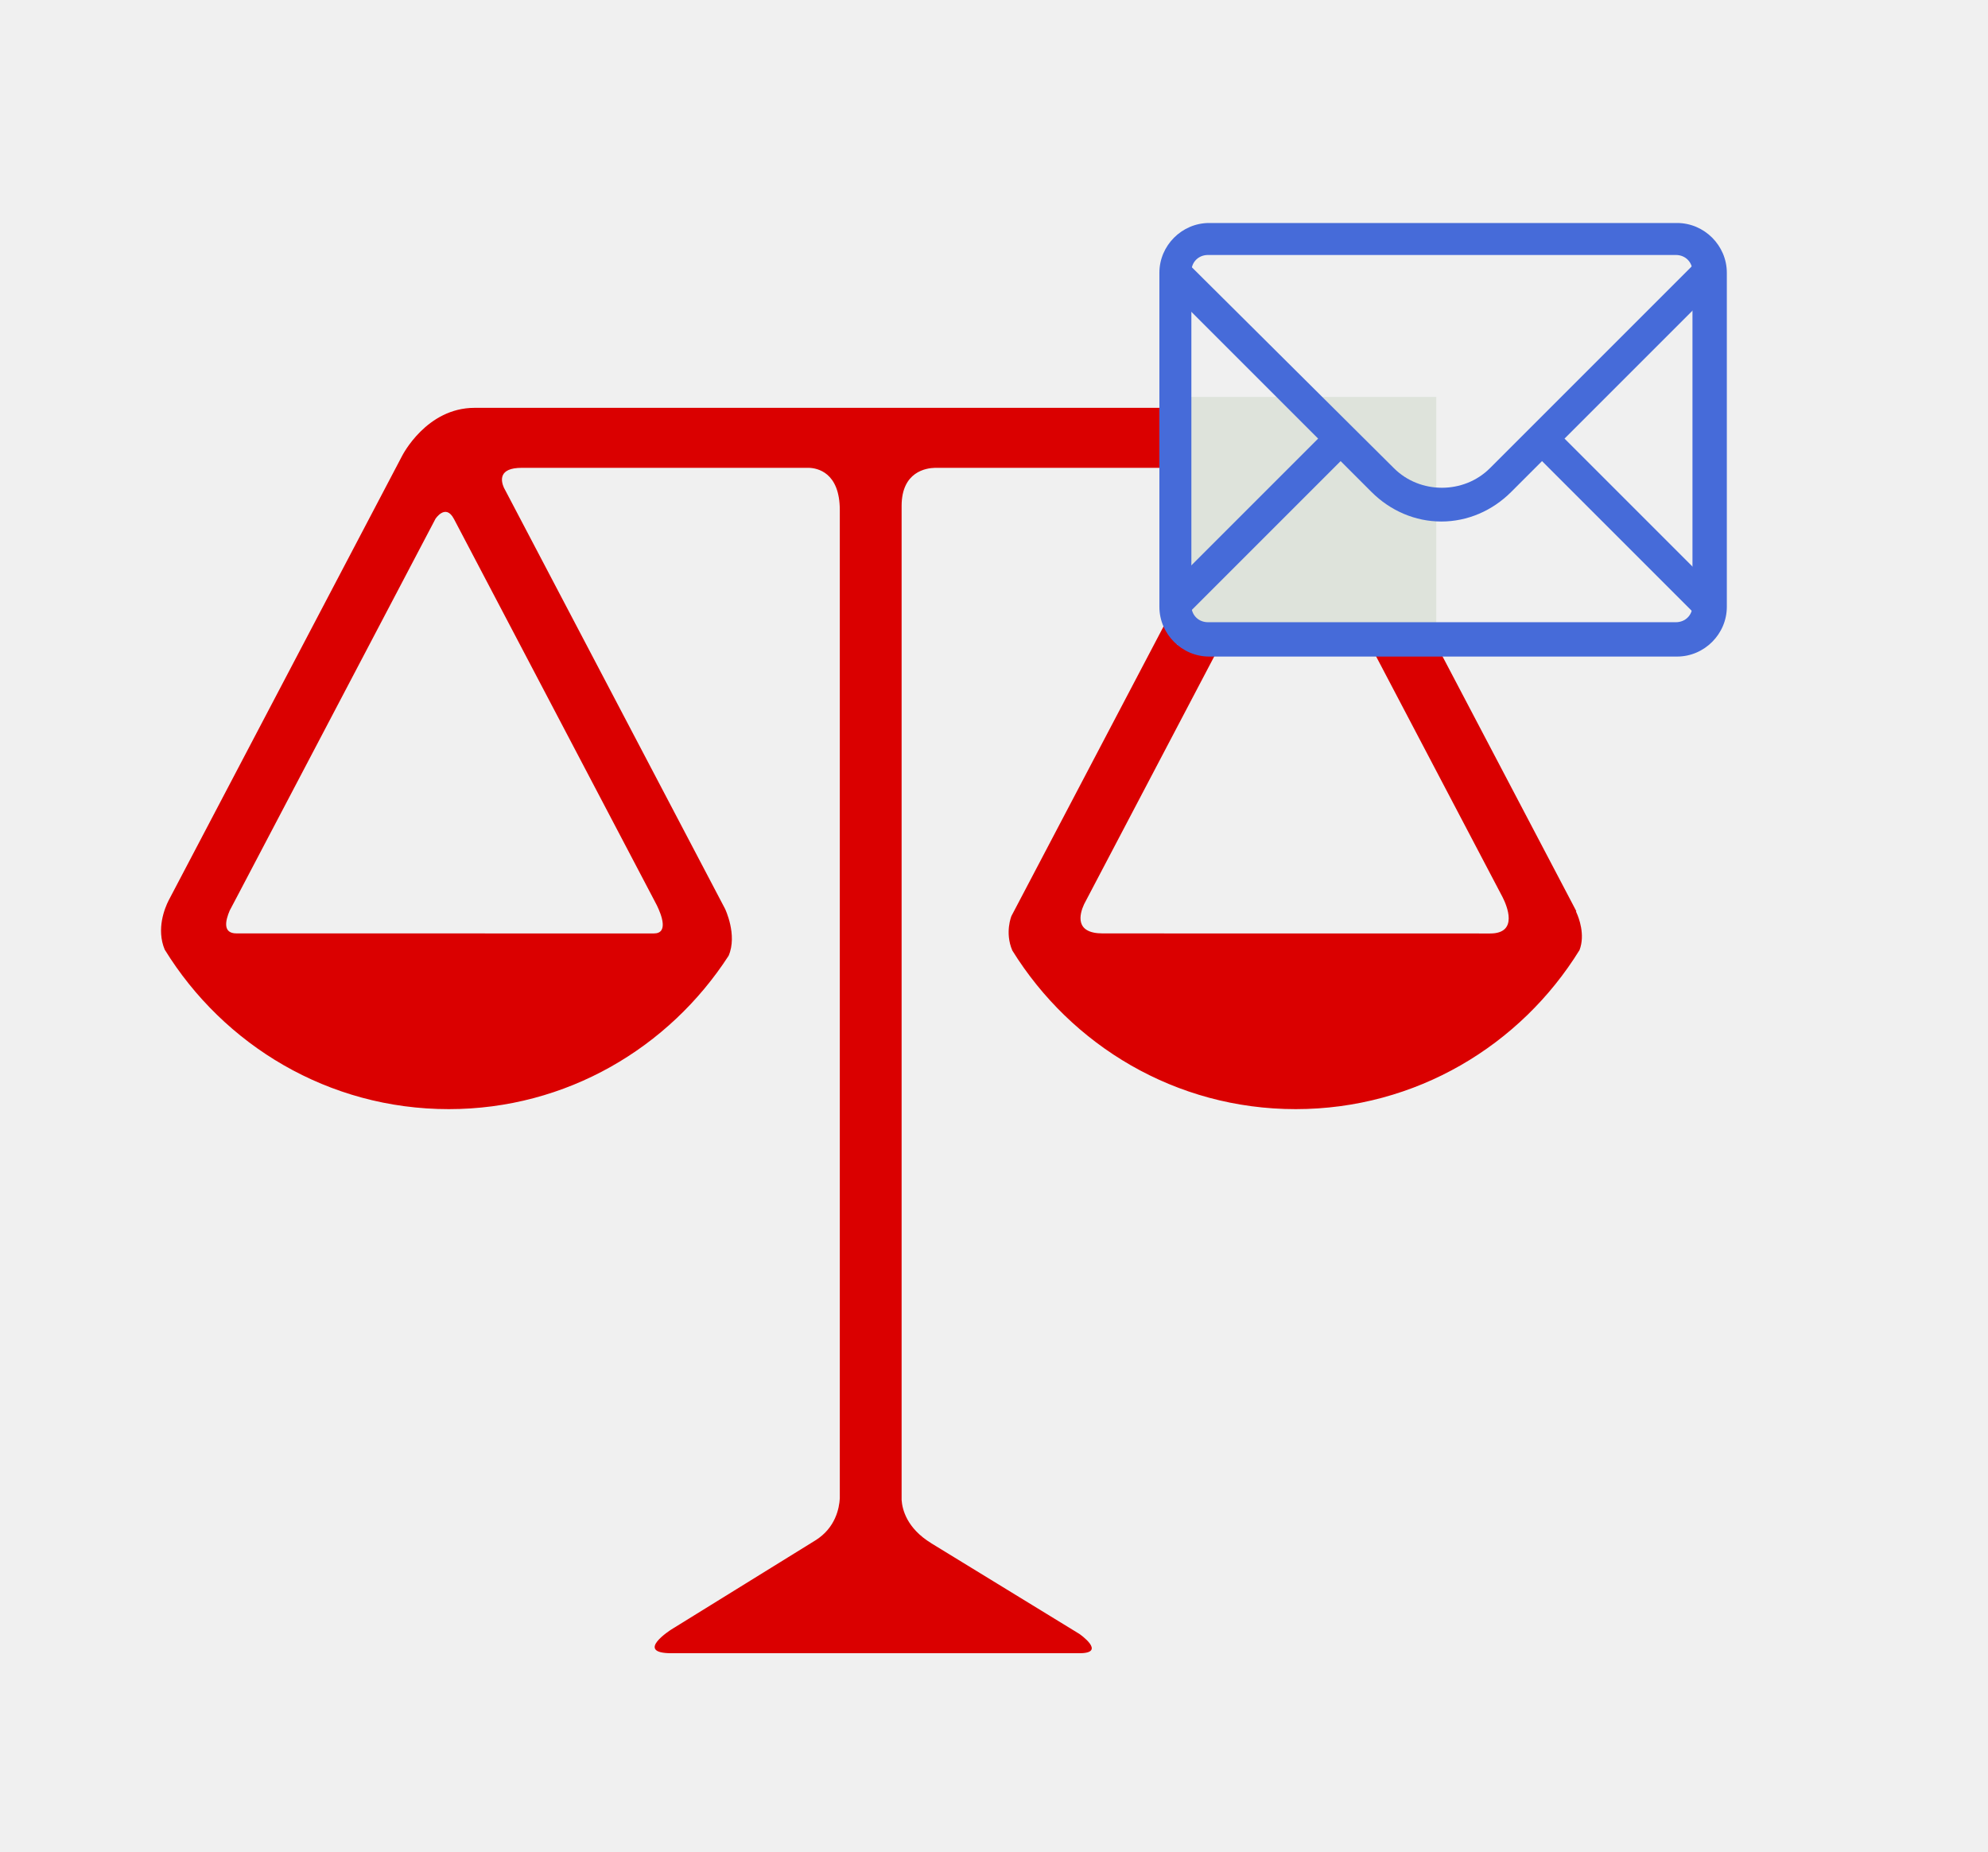
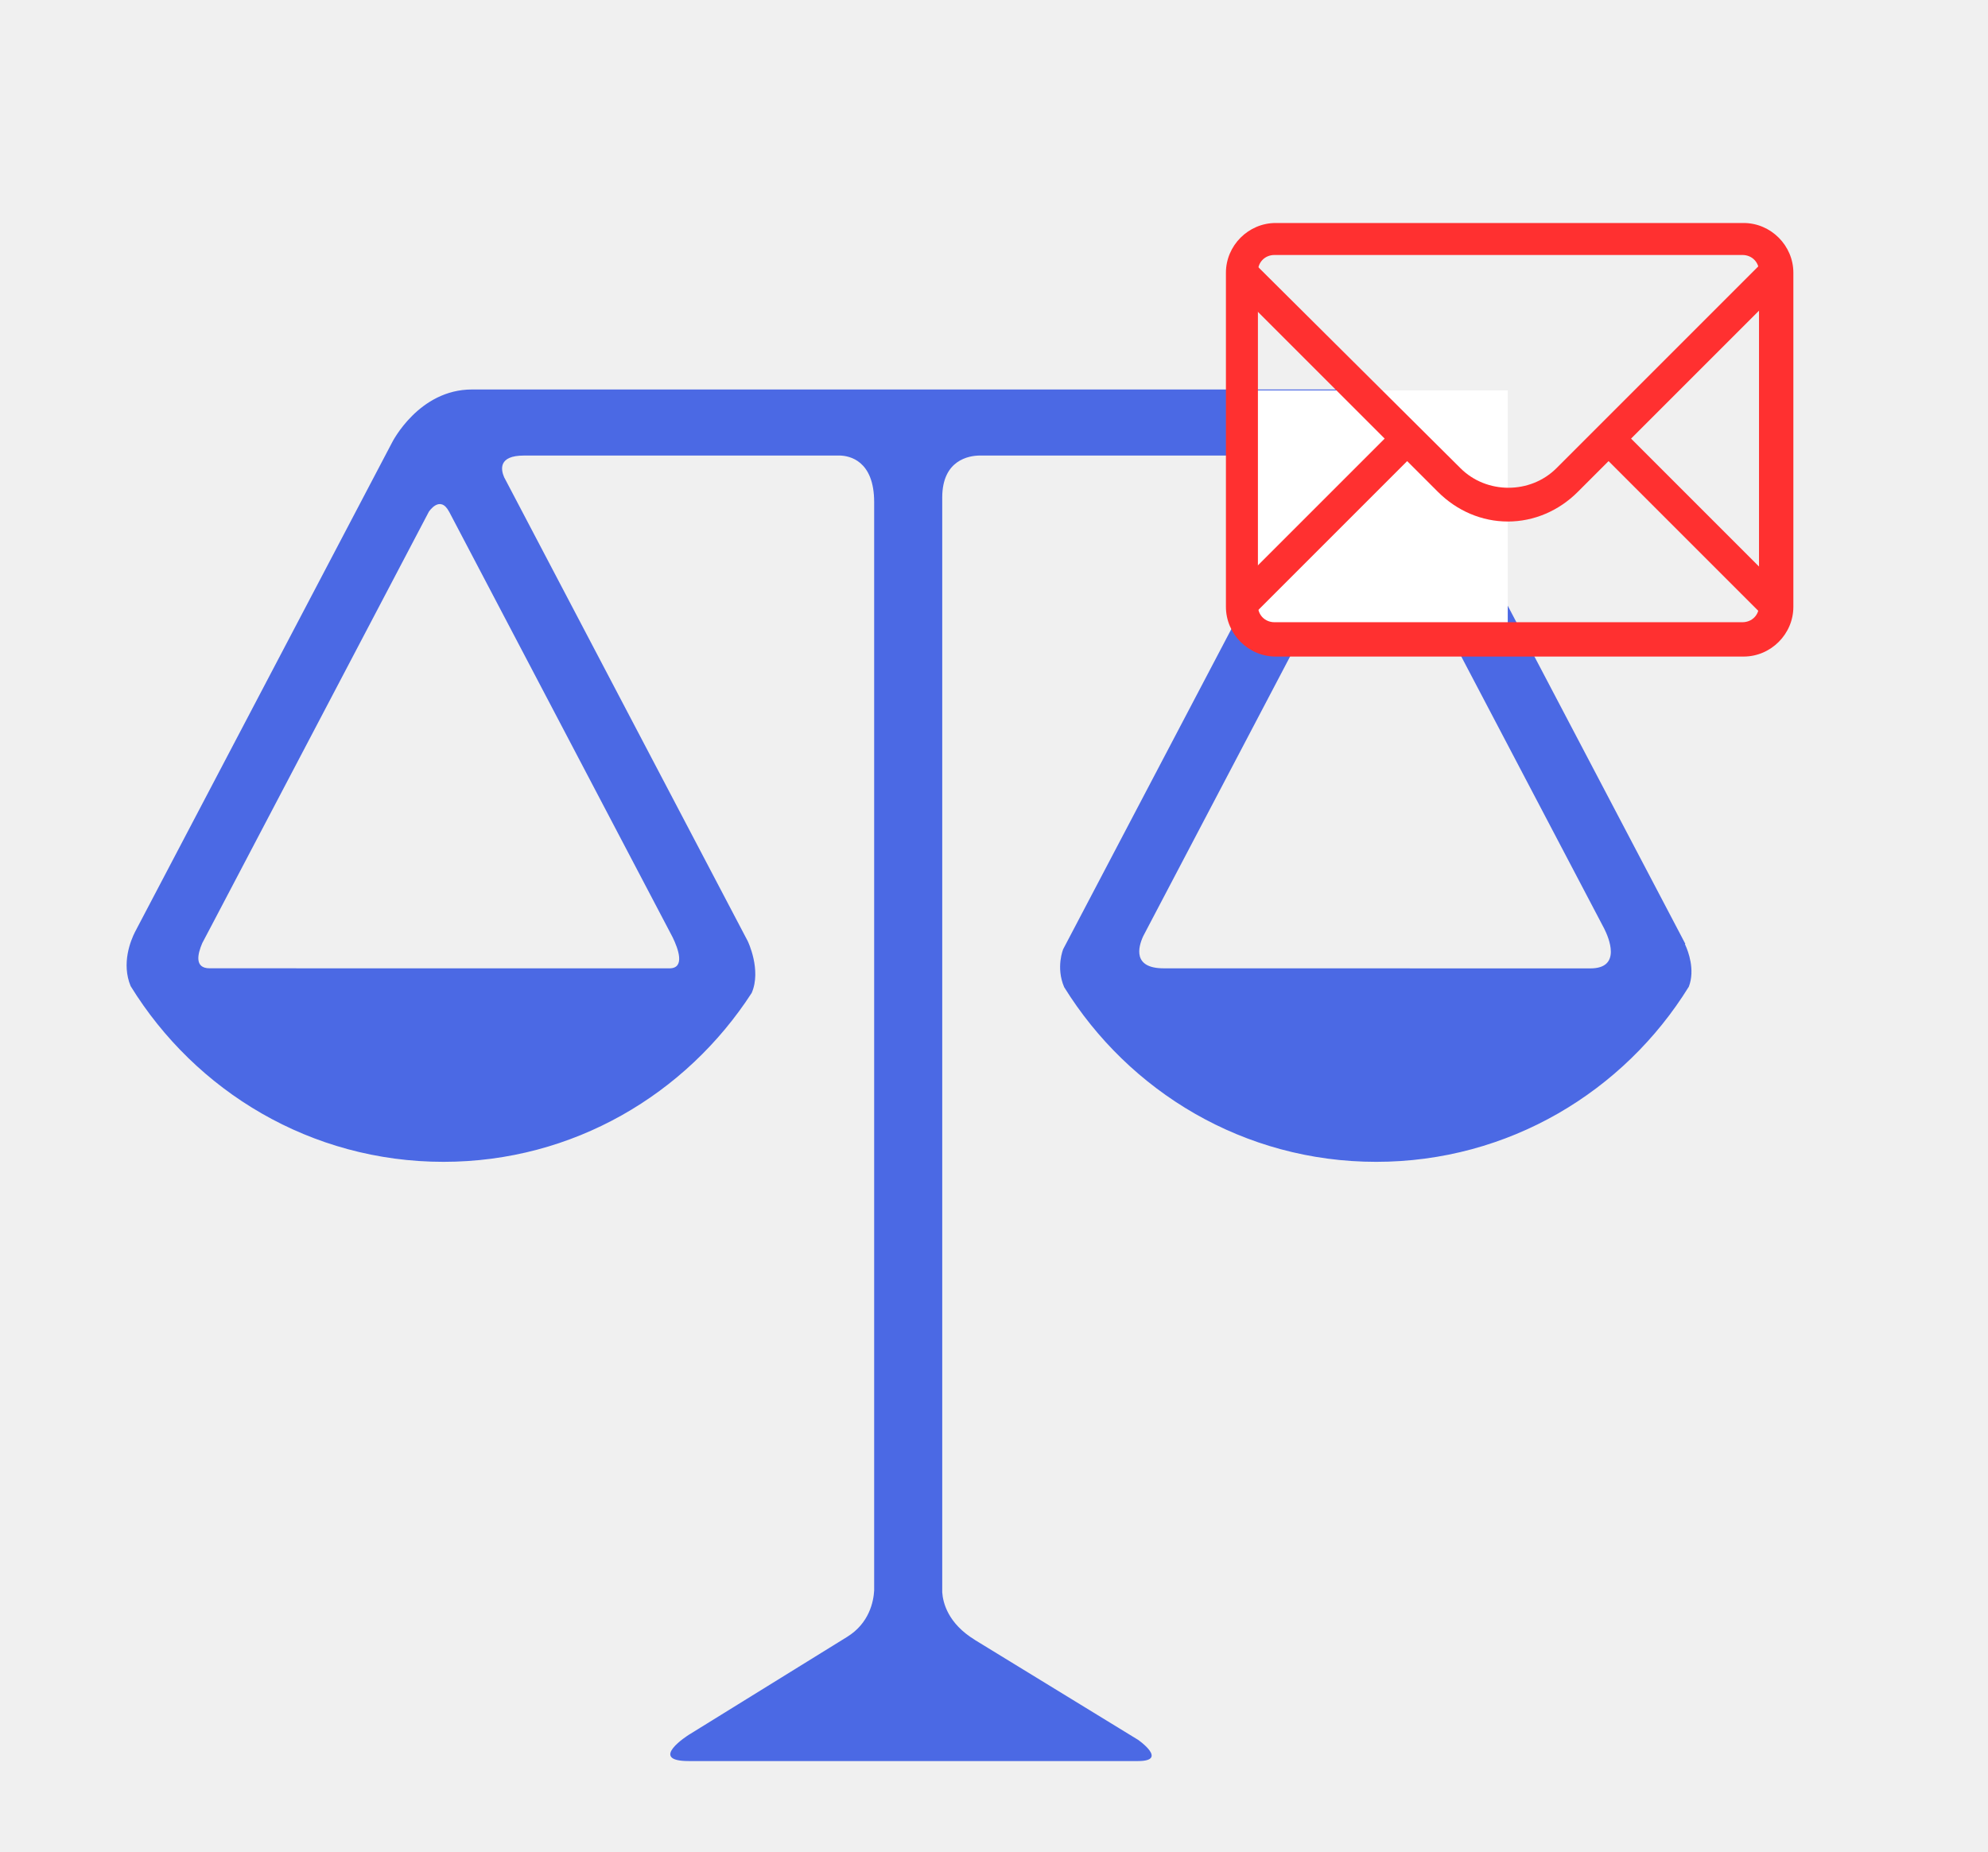
<svg xmlns="http://www.w3.org/2000/svg" version="1.1" id="Layer_1" x="0px" y="0px" width="612px" height="570px" viewBox="0 0 612 570" enable-background="new 0 0 612 570" xml:space="preserve">
  <defs id="defs8" />
  <g id="Layer_1_1_">
</g>
  <g id="Layer_3" display="none">
</g>
  <g id="Layer_5" display="none">
</g>
  <g id="g8">
-     <path fill="#466bd9" d="m 485.346,281.02 -0.187,-0.427 0.107,-0.081 -1.347,-2.581 -72.579,-138.18 c -1.974,-3.607 -8.875,-14.197 -22.141,-14.197 H 146.093 c -14.802,0 -22.209,14.582 -22.373,14.921 l -71.273,135.707 -0.027,0.06 -0.507,0.957 c -1.194,2.362 -3.846,8.785 -1.213,15.129 18.107,29.4 50.389,49.119 87.446,49.119 36.229,0 67.834,-18.9 86.148,-47.208 2.802,-6.43 -1.1,-14.485 -1.1,-14.485 l -67.43,-128.412 -0.657,-1.244 c -0.908,-2.093 -1.715,-6.077 5.515,-6.077 h 88.411 c 2.506,0.083 9.499,1.324 9.499,13.032 v 304.213 c -0.167,3.008 -1.308,9.114 -7.575,12.978 l -44.259,27.376 c 0,0 -11.608,7.326 0,7.326 h 125.595 c 8.562,0 0,-5.939 0,-5.939 l -45.593,-27.908 c -0.026,-0.014 -0.026,-0.026 -0.04,-0.04 -7.501,-4.591 -8.902,-10.369 -9.101,-13.291 v -306.011 c 0,-10.581 7.581,-11.672 10.25,-11.735 h 86.443 c 2.263,0.043 9.158,0.795 4.819,9.094 L 311.375,281.981 c 0,0 -2.122,5.072 0.267,10.635 18.126,29.232 50.284,48.831 87.218,48.831 37.01,0 69.281,-19.639 87.392,-48.969 1.809,-4.728 -0.225,-9.976 -0.907,-11.457 z m -284.046,-4.061 0.006,0.008 0.929,1.784 c 1.435,2.964 3.6,8.609 -0.929,8.609 l -128.523,-0.014 c -4.264,0 -3.417,-3.904 -2.059,-7.055 l 2.04,-3.866 0.02,-0.034 61.268,-116.659 c 0,0 3.13,-4.839 5.672,0 h 0.008 z m 132.43,1.414 0.907,-1.728 c 0,-0.006 0.034,-0.07 0.034,-0.07 l 59.906,-114.056 c 0.08,-0.124 4.143,-7.858 8.288,0.02 l 59.725,113.702 c 1.234,2.445 5.01,11.13 -3.851,11.13 l -119.278,-0.02 c -0.018,0 -0.018,0 -0.018,0 -8.69,-0.006 -7.121,-5.926 -5.713,-8.978 z" id="path1-9" style="fill:#da0000;fill-opacity:1;stroke-width:0.882" />
-     <rect style="fill:#dee3db;fill-opacity:1;stroke-width:0.478;stroke-dasharray:none" id="rect8" width="79.814" height="76.283" x="362.342" y="122.193" />
-     <g id="g5-5" transform="matrix(0.4908696,0,0,0.4908696,325.3609,18.10964)" style="stroke-width:1.001;stroke-dasharray:none">
-       <g id="Icon-Envelope-1" transform="translate(78,232)" style="stroke-width:1.001;stroke-dasharray:none">
-         <path id="Fill-3-7" fill="#466bd9" d="M 338.434,-91.893 324.317,-106.008 193.561,24.748 c -16.345,16.344 -43.832,16.344 -60.177,0 L 2.627,-105.266 -11.488,-91.15 85.836,6.175 -11.489,103.499 2.626,117.615 99.951,20.29 119.267,39.606 c 11.887,11.887 27.488,18.572 43.833,18.572 16.343,0 31.946,-6.685 43.833,-18.572 l 19.315,-19.316 97.325,97.325 14.115,-14.116 -97.322,-97.325 98.068,-98.067" style="stroke-width:1.001;stroke-dasharray:none" />
-         <path id="Fill-4-1" fill="#466bd9" d="M 310.945,142.874 H 17.485 c -17.087,0 -31.204,-14.115 -31.204,-31.203 V -97.836 c 0,-17.086 14.116,-31.202 31.204,-31.202 h 293.459 c 17.085,0 31.203,14.115 31.203,31.202 V 111.67 c 0.001,17.089 -14.116,31.204 -31.202,31.204 z M 16.744,-108.979 c -5.943,0 -10.402,4.457 -10.402,10.401 v 209.507 c 0,5.943 4.458,10.402 10.402,10.402 h 293.458 c 5.944,0 10.4,-4.458 10.4,-10.402 V -98.578 c 0,-5.943 -4.456,-10.402 -10.4,-10.402 H 16.744 Z" style="stroke-width:1.001;stroke-dasharray:none" />
+     <path fill="#466bd9" d="m 518.907,291.123 -0.206,-0.47 0.118,-0.089 -1.484,-2.843 -79.933,-152.182 c -2.174,-3.972 -9.775,-15.636 -24.385,-15.636 H 145.278 c -16.302,0 -24.46,16.059 -24.64,16.433 l -78.495,149.457 -0.03,0.066 -0.558,1.054 c -1.315,2.602 -4.236,9.675 -1.336,16.662 19.942,32.379 55.494,54.096 96.307,54.096 39.9,0 74.707,-20.815 94.877,-51.991 3.086,-7.082 -1.212,-15.952 -1.212,-15.952 l -74.262,-141.424 -0.724,-1.37 c -1,-2.305 -1.889,-6.692 6.074,-6.692 h 97.369 c 2.76,0.091 10.461,1.459 10.461,14.353 v 335.037 c -0.184,3.313 -1.44,10.038 -8.342,14.293 l -48.744,30.15 c 0,0 -12.784,8.068 0,8.068 h 138.321 c 9.429,0 0,-6.541 0,-6.541 L 300.13,504.866 c -0.029,-0.015 -0.029,-0.028 -0.044,-0.044 -8.261,-5.056 -9.804,-11.42 -10.023,-14.637 V 153.167 c 0,-11.653 8.349,-12.854 11.289,-12.924 h 95.202 c 2.492,0.048 10.086,0.875 5.307,10.016 l -74.553,141.922 c 0,0 -2.337,5.586 0.294,11.712 19.962,32.194 55.379,53.779 96.056,53.779 40.76,0 76.302,-21.629 96.247,-53.931 1.993,-5.207 -0.248,-10.987 -0.998,-12.618 z m -312.828,-4.472 0.007,0.009 1.023,1.965 c 1.58,3.264 3.965,9.481 -1.023,9.481 L 64.54,298.09 c -4.697,0 -3.763,-4.299 -2.268,-7.769 l 2.246,-4.258 0.022,-0.037 67.476,-128.479 c 0,0 3.447,-5.329 6.247,0 h 0.009 z m 145.849,1.558 0.999,-1.903 c 0,-0.007 0.037,-0.078 0.037,-0.078 l 65.976,-125.612 c 0.088,-0.137 4.563,-8.654 9.128,0.022 l 65.777,125.223 c 1.359,2.693 5.518,12.258 -4.241,12.258 l -131.364,-0.022 c -0.019,0 -0.019,0 -0.019,0 -9.571,-0.007 -7.842,-6.526 -6.292,-9.887 z" id="path1-9" style="fill:#4b69e4;fill-opacity:1;stroke-width:0.971" />
+     <rect style="fill:#ffffff;fill-opacity:1;stroke-width:0.478;stroke-dasharray:none" id="rect8" width="79.814" height="76.283" x="384.342" y="120.193" />
+     <g id="g5-5" transform="matrix(0.4908696,0,0,0.4908696,345.8442,18.10964)" style="stroke-width:1.001;stroke-dasharray:none">
+       <g id="Icon-Envelope-1" transform="translate(78,232)" style="fill:#ff3030;fill-opacity:1;stroke-width:1;stroke-dasharray:none">
+         <path id="Fill-3-7" fill="#466bd9" d="M 338.434,-91.893 324.317,-106.008 193.561,24.748 c -16.345,16.344 -43.832,16.344 -60.177,0 L 2.627,-105.266 -11.488,-91.15 85.836,6.175 -11.489,103.499 2.626,117.615 99.951,20.29 119.267,39.606 c 11.887,11.887 27.488,18.572 43.833,18.572 16.343,0 31.946,-6.685 43.833,-18.572 l 19.315,-19.316 97.325,97.325 14.115,-14.116 -97.322,-97.325 98.068,-98.067" style="fill:#ff3030;fill-opacity:1;stroke-width:1;stroke-dasharray:none" />
+         <path id="Fill-4-1" fill="#466bd9" d="M 310.945,142.874 H 17.485 c -17.087,0 -31.204,-14.115 -31.204,-31.203 V -97.836 c 0,-17.086 14.116,-31.202 31.204,-31.202 h 293.459 c 17.085,0 31.203,14.115 31.203,31.202 V 111.67 c 0.001,17.089 -14.116,31.204 -31.202,31.204 z M 16.744,-108.979 c -5.943,0 -10.402,4.457 -10.402,10.401 v 209.507 c 0,5.943 4.458,10.402 10.402,10.402 h 293.458 c 5.944,0 10.4,-4.458 10.4,-10.402 V -98.578 c 0,-5.943 -4.456,-10.402 -10.4,-10.402 H 16.744 Z" style="fill:#ff3030;fill-opacity:1;stroke-width:1;stroke-dasharray:none" />
      </g>
    </g>
  </g>
</svg>
